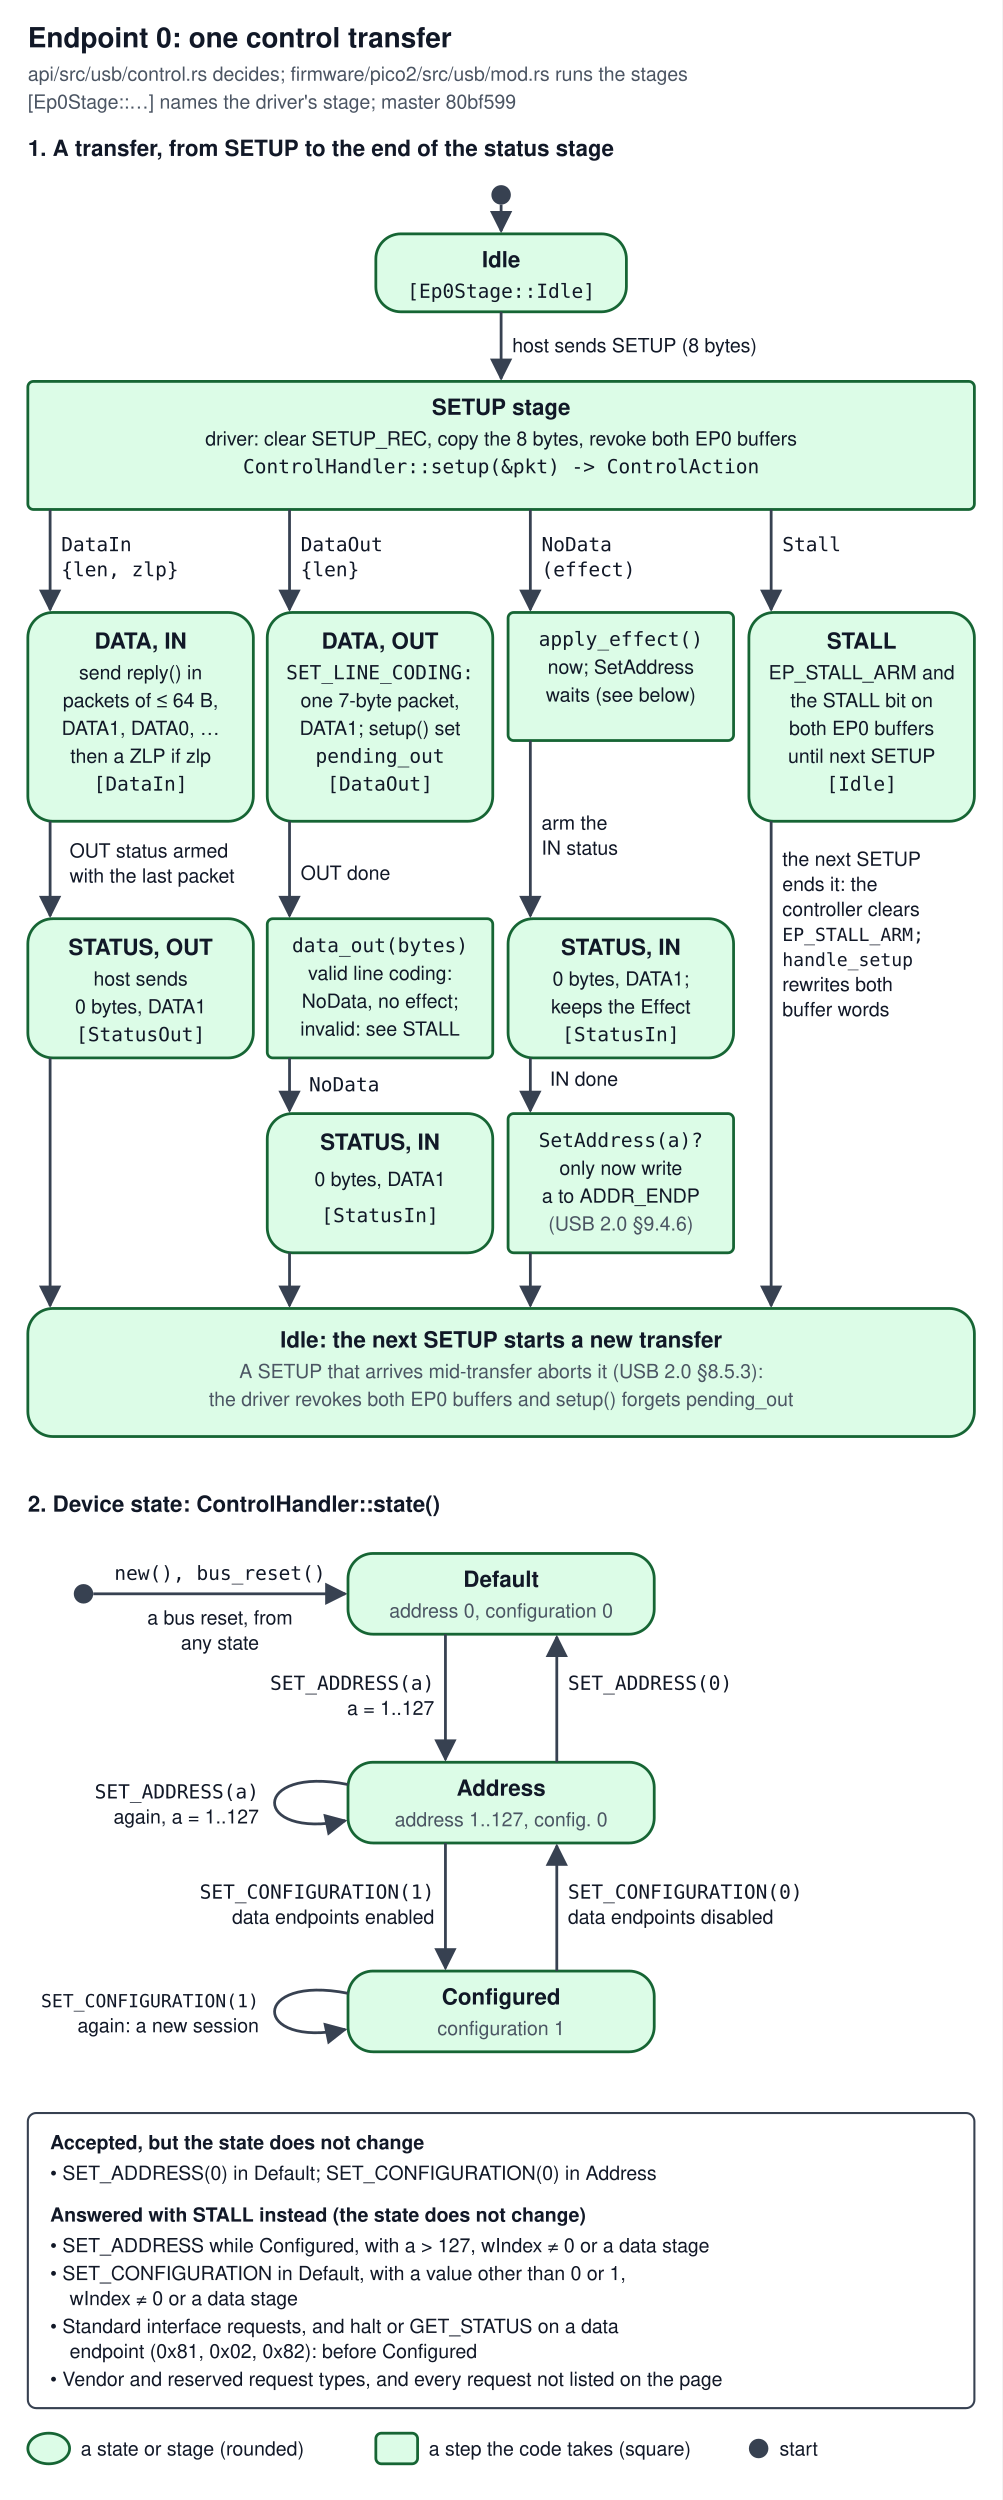
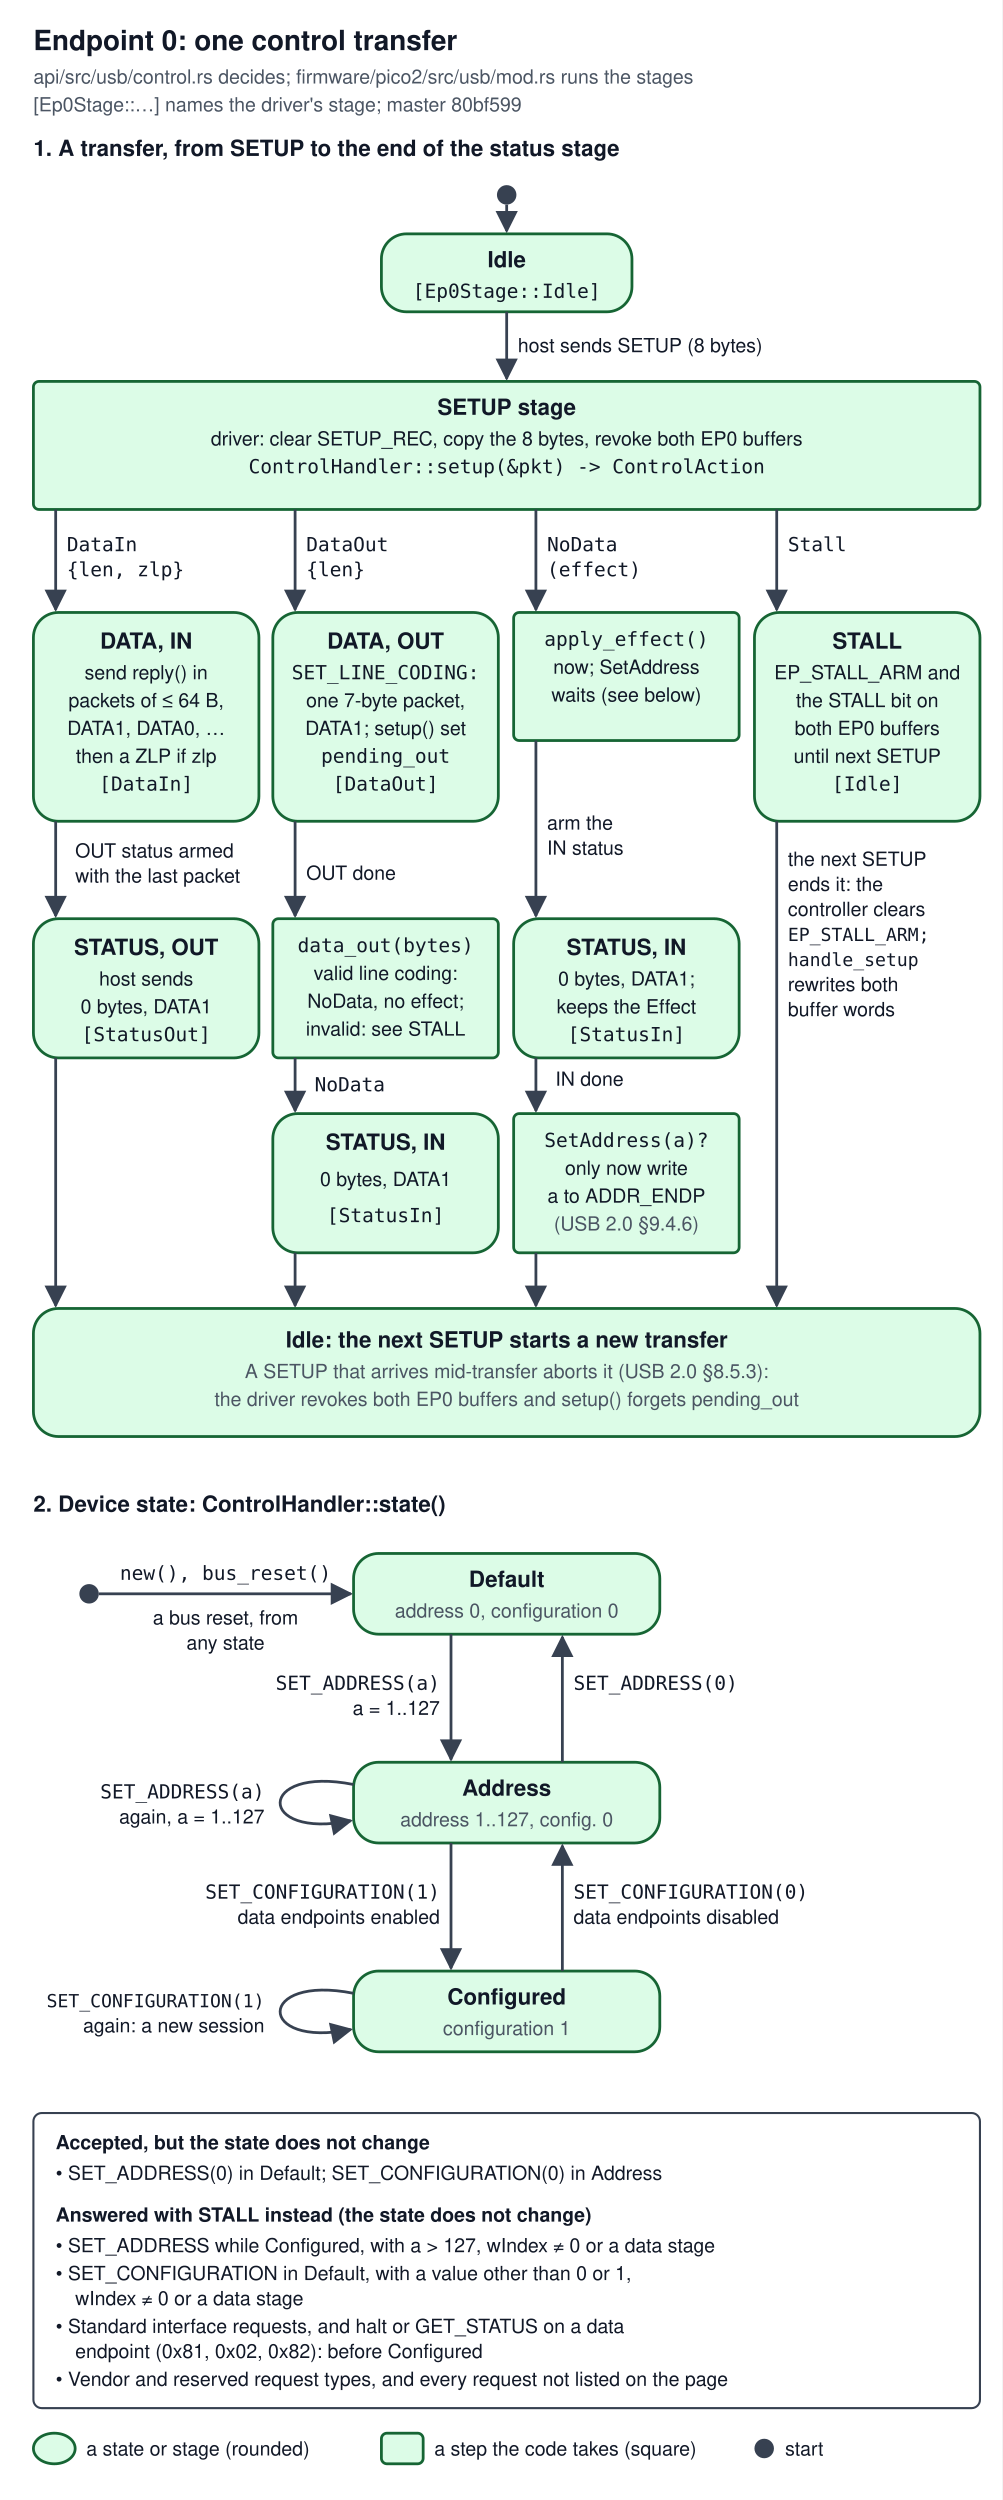
<svg xmlns="http://www.w3.org/2000/svg" viewBox="0 0 720 1796" width="720" height="1796" font-family="Helvetica, Arial, 'Liberation Sans', sans-serif" font-size="16" fill="#111827">
  <defs>
    <marker id="a03ct-arrow" viewBox="0 0 10 10" refX="9" refY="5" markerWidth="8" markerHeight="8" orient="auto-start-reverse">
      <path d="M0,0 L10,5 L0,10 z" fill="#374151" />
    </marker>
  </defs>
  <rect x="0" y="0" width="720" height="1796" fill="#ffffff" />
-   <text x="20" y="34" font-size="20" font-weight="bold">Endpoint 0: one control transfer</text>
-   <text x="20" y="58" font-size="14" fill="#4b5563">api/src/usb/control.rs decides; firmware/pico2/src/usb/mod.rs runs the stages</text>
-   <text x="20" y="78" font-size="14" fill="#4b5563">[Ep0Stage::…] names the driver's stage; master 80bf599</text>
-   <text x="20" y="112" font-weight="bold">1. A transfer, from SETUP to the end of the status stage</text>
-   <circle cx="360" cy="140" r="7" fill="#374151" />
-   <line x1="360" y1="147" x2="360" y2="166" stroke="#374151" stroke-width="2" marker-end="url(#a03ct-arrow)" />
-   <rect x="270" y="168" width="180" height="56" rx="18" fill="#dcfce7" stroke="#166534" stroke-width="2" />
-   <text x="360.0" y="192" text-anchor="middle" font-weight="bold">Idle</text>
-   <text x="360.0" y="214" text-anchor="middle" font-size="14" font-family="Menlo, Consolas, 'DejaVu Sans Mono', monospace">[Ep0Stage::Idle]</text>
-   <line x1="360" y1="224" x2="360" y2="272" stroke="#374151" stroke-width="2" marker-end="url(#a03ct-arrow)" />
-   <text x="368" y="253" font-size="14">host sends SETUP (8 bytes)</text>
-   <rect x="20" y="274" width="680" height="92" rx="4" fill="#dcfce7" stroke="#166534" stroke-width="2" />
-   <text x="360.0" y="298" text-anchor="middle" font-weight="bold">SETUP stage</text>
-   <text x="360.0" y="320" text-anchor="middle" font-size="14">driver: clear SETUP_REC, copy the 8 bytes, revoke both EP0 buffers</text>
-   <text x="360.0" y="340" text-anchor="middle" font-size="14" font-family="Menlo, Consolas, 'DejaVu Sans Mono', monospace">ControlHandler::setup(&amp;pkt) -&gt; ControlAction</text>
-   <line x1="36" y1="366" x2="36" y2="438" stroke="#374151" stroke-width="2" marker-end="url(#a03ct-arrow)" />
-   <text x="44" y="396" font-size="14" font-family="Menlo, Consolas, 'DejaVu Sans Mono', monospace">DataIn</text>
-   <text x="44" y="414" font-size="14" font-family="Menlo, Consolas, 'DejaVu Sans Mono', monospace">{len, zlp}</text>
-   <line x1="208" y1="366" x2="208" y2="438" stroke="#374151" stroke-width="2" marker-end="url(#a03ct-arrow)" />
-   <text x="216" y="396" font-size="14" font-family="Menlo, Consolas, 'DejaVu Sans Mono', monospace">DataOut</text>
-   <text x="216" y="414" font-size="14" font-family="Menlo, Consolas, 'DejaVu Sans Mono', monospace">{len}</text>
-   <line x1="381" y1="366" x2="381" y2="438" stroke="#374151" stroke-width="2" marker-end="url(#a03ct-arrow)" />
-   <text x="389" y="396" font-size="14" font-family="Menlo, Consolas, 'DejaVu Sans Mono', monospace">NoData</text>
-   <text x="389" y="414" font-size="14" font-family="Menlo, Consolas, 'DejaVu Sans Mono', monospace">(effect)</text>
-   <line x1="554" y1="366" x2="554" y2="438" stroke="#374151" stroke-width="2" marker-end="url(#a03ct-arrow)" />
-   <text x="562" y="396" font-size="14" font-family="Menlo, Consolas, 'DejaVu Sans Mono', monospace">Stall</text>
-   <rect x="20" y="440" width="162" height="150" rx="18" fill="#dcfce7" stroke="#166534" stroke-width="2" />
-   <text x="101.0" y="466" text-anchor="middle" font-weight="bold">DATA, IN</text>
-   <text x="101.0" y="488" text-anchor="middle" font-size="14">send reply() in</text>
-   <text x="101.0" y="508" text-anchor="middle" font-size="14">packets of ≤ 64 B,</text>
-   <text x="101.0" y="528" text-anchor="middle" font-size="14">DATA1, DATA0, …</text>
-   <text x="101.0" y="548" text-anchor="middle" font-size="14">then a ZLP if zlp</text>
-   <text x="101.0" y="568" text-anchor="middle" font-size="14" font-family="Menlo, Consolas, 'DejaVu Sans Mono', monospace">[DataIn]</text>
-   <line x1="36" y1="590" x2="36" y2="658" stroke="#374151" stroke-width="2" marker-end="url(#a03ct-arrow)" />
-   <text x="50" y="616" font-size="14">OUT status armed</text>
-   <text x="50" y="634" font-size="14">with the last packet</text>
-   <rect x="20" y="660" width="162" height="100" rx="18" fill="#dcfce7" stroke="#166534" stroke-width="2" />
-   <text x="101.0" y="686" text-anchor="middle" font-weight="bold">STATUS, OUT</text>
-   <text x="101.0" y="708" text-anchor="middle" font-size="14">host sends</text>
-   <text x="101.0" y="728" text-anchor="middle" font-size="14">0 bytes, DATA1</text>
-   <text x="101.0" y="748" text-anchor="middle" font-size="14" font-family="Menlo, Consolas, 'DejaVu Sans Mono', monospace">[StatusOut]</text>
-   <line x1="36" y1="760" x2="36" y2="938" stroke="#374151" stroke-width="2" marker-end="url(#a03ct-arrow)" />
-   <rect x="192" y="440" width="162" height="150" rx="18" fill="#dcfce7" stroke="#166534" stroke-width="2" />
-   <text x="273.0" y="466" text-anchor="middle" font-weight="bold">DATA, OUT</text>
-   <text x="273.0" y="488" text-anchor="middle" font-size="14" font-family="Menlo, Consolas, 'DejaVu Sans Mono', monospace">SET_LINE_CODING:</text>
-   <text x="273.0" y="508" text-anchor="middle" font-size="14">one 7-byte packet,</text>
-   <text x="273.0" y="528" text-anchor="middle" font-size="14">DATA1; setup() set</text>
-   <text x="273.0" y="548" text-anchor="middle" font-size="14" font-family="Menlo, Consolas, 'DejaVu Sans Mono', monospace">pending_out</text>
-   <text x="273.0" y="568" text-anchor="middle" font-size="14" font-family="Menlo, Consolas, 'DejaVu Sans Mono', monospace">[DataOut]</text>
-   <line x1="208" y1="590" x2="208" y2="658" stroke="#374151" stroke-width="2" marker-end="url(#a03ct-arrow)" />
-   <text x="216" y="632" font-size="14">OUT done</text>
-   <rect x="192" y="660" width="162" height="100" rx="4" fill="#dcfce7" stroke="#166534" stroke-width="2" />
-   <text x="273.0" y="684" text-anchor="middle" font-size="14" font-family="Menlo, Consolas, 'DejaVu Sans Mono', monospace">data_out(bytes)</text>
-   <text x="273.0" y="704" text-anchor="middle" font-size="14">valid line coding:</text>
-   <text x="273.0" y="724" text-anchor="middle" font-size="14">NoData, no effect;</text>
-   <text x="273.0" y="744" text-anchor="middle" font-size="14">invalid: see STALL</text>
-   <line x1="208" y1="760" x2="208" y2="798" stroke="#374151" stroke-width="2" marker-end="url(#a03ct-arrow)" />
-   <text x="222" y="784" font-size="14" font-family="Menlo, Consolas, 'DejaVu Sans Mono', monospace">NoData</text>
-   <rect x="192" y="800" width="162" height="100" rx="18" fill="#dcfce7" stroke="#166534" stroke-width="2" />
-   <text x="273.0" y="826" text-anchor="middle" font-weight="bold">STATUS, IN</text>
-   <text x="273.0" y="852" text-anchor="middle" font-size="14">0 bytes, DATA1</text>
-   <text x="273.0" y="878" text-anchor="middle" font-size="14" font-family="Menlo, Consolas, 'DejaVu Sans Mono', monospace">[StatusIn]</text>
-   <line x1="208" y1="900" x2="208" y2="938" stroke="#374151" stroke-width="2" marker-end="url(#a03ct-arrow)" />
-   <rect x="365" y="440" width="162" height="92" rx="4" fill="#dcfce7" stroke="#166534" stroke-width="2" />
-   <text x="446.0" y="464" text-anchor="middle" font-size="14" font-family="Menlo, Consolas, 'DejaVu Sans Mono', monospace">apply_effect()</text>
-   <text x="446.0" y="484" text-anchor="middle" font-size="14">now; SetAddress</text>
-   <text x="446.0" y="504" text-anchor="middle" font-size="14">waits (see below)</text>
-   <line x1="381" y1="532" x2="381" y2="658" stroke="#374151" stroke-width="2" marker-end="url(#a03ct-arrow)" />
-   <text x="389" y="596" font-size="14">arm the</text>
-   <text x="389" y="614" font-size="14">IN status</text>
-   <rect x="365" y="660" width="162" height="100" rx="18" fill="#dcfce7" stroke="#166534" stroke-width="2" />
-   <text x="446.0" y="686" text-anchor="middle" font-weight="bold">STATUS, IN</text>
-   <text x="446.0" y="708" text-anchor="middle" font-size="14">0 bytes, DATA1;</text>
-   <text x="446.0" y="728" text-anchor="middle" font-size="14">keeps the Effect</text>
-   <text x="446.0" y="748" text-anchor="middle" font-size="14" font-family="Menlo, Consolas, 'DejaVu Sans Mono', monospace">[StatusIn]</text>
-   <line x1="381" y1="760" x2="381" y2="798" stroke="#374151" stroke-width="2" marker-end="url(#a03ct-arrow)" />
-   <text x="395" y="780" font-size="14">IN done</text>
-   <rect x="365" y="800" width="162" height="100" rx="4" fill="#dcfce7" stroke="#166534" stroke-width="2" />
-   <text x="446.0" y="824" text-anchor="middle" font-size="14" font-family="Menlo, Consolas, 'DejaVu Sans Mono', monospace">SetAddress(a)?</text>
-   <text x="446.0" y="844" text-anchor="middle" font-size="14">only now write</text>
-   <text x="446.0" y="864" text-anchor="middle" font-size="14">a to ADDR_ENDP</text>
-   <text x="446.0" y="884" text-anchor="middle" font-size="14" fill="#4b5563">(USB 2.0 §9.4.6)</text>
-   <line x1="381" y1="900" x2="381" y2="938" stroke="#374151" stroke-width="2" marker-end="url(#a03ct-arrow)" />
-   <rect x="538" y="440" width="162" height="150" rx="18" fill="#dcfce7" stroke="#166534" stroke-width="2" />
-   <text x="619.0" y="466" text-anchor="middle" font-weight="bold">STALL</text>
-   <text x="619.0" y="488" text-anchor="middle" font-size="14">EP_STALL_ARM and</text>
-   <text x="619.0" y="508" text-anchor="middle" font-size="14">the STALL bit on</text>
-   <text x="619.0" y="528" text-anchor="middle" font-size="14">both EP0 buffers</text>
-   <text x="619.0" y="548" text-anchor="middle" font-size="14">until next SETUP</text>
-   <text x="619.0" y="568" text-anchor="middle" font-size="14" font-family="Menlo, Consolas, 'DejaVu Sans Mono', monospace">[Idle]</text>
-   <line x1="554" y1="590" x2="554" y2="938" stroke="#374151" stroke-width="2" marker-end="url(#a03ct-arrow)" />
-   <text x="562" y="622" font-size="14">the next SETUP</text>
-   <text x="562" y="640" font-size="14">ends it: the</text>
-   <text x="562" y="658" font-size="14">controller clears</text>
-   <text x="562" y="676" font-size="13" font-family="Menlo, Consolas, 'DejaVu Sans Mono', monospace">EP_STALL_ARM;</text>
-   <text x="562" y="694" font-size="13" font-family="Menlo, Consolas, 'DejaVu Sans Mono', monospace">handle_setup</text>
-   <text x="562" y="712" font-size="14">rewrites both</text>
-   <text x="562" y="730" font-size="14">buffer words</text>
-   <rect x="20" y="940" width="680" height="92" rx="18" fill="#dcfce7" stroke="#166534" stroke-width="2" />
-   <text x="360.0" y="968" text-anchor="middle" font-weight="bold">Idle: the next SETUP starts a new transfer</text>
-   <text x="360.0" y="990" text-anchor="middle" font-size="14" fill="#4b5563">A SETUP that arrives mid-transfer aborts it (USB 2.0 §8.5.3):</text>
-   <text x="360.0" y="1010" text-anchor="middle" font-size="14" fill="#4b5563">the driver revokes both EP0 buffers and setup() forgets pending_out</text>
-   <text x="20" y="1086" font-weight="bold">2. Device state: ControlHandler::state()</text>
-   <circle cx="60" cy="1145" r="7" fill="#374151" />
-   <line x1="67" y1="1145" x2="248" y2="1145" stroke="#374151" stroke-width="2" marker-end="url(#a03ct-arrow)" />
-   <text x="158" y="1135" text-anchor="middle" font-size="14" font-family="Menlo, Consolas, 'DejaVu Sans Mono', monospace">new(), bus_reset()</text>
-   <text x="158" y="1167" text-anchor="middle" font-size="14">a bus reset, from</text>
-   <text x="158" y="1185" text-anchor="middle" font-size="14">any state</text>
-   <rect x="250" y="1116" width="220" height="58" rx="18" fill="#dcfce7" stroke="#166534" stroke-width="2" />
-   <text x="360.0" y="1140" text-anchor="middle" font-weight="bold">Default</text>
-   <text x="360.0" y="1162" text-anchor="middle" font-size="14" fill="#4b5563">address 0, configuration 0</text>
-   <rect x="250" y="1266" width="220" height="58" rx="18" fill="#dcfce7" stroke="#166534" stroke-width="2" />
-   <text x="360.0" y="1290" text-anchor="middle" font-weight="bold">Address</text>
-   <text x="360.0" y="1312" text-anchor="middle" font-size="14" fill="#4b5563">address 1..127, config. 0</text>
-   <rect x="250" y="1416" width="220" height="58" rx="18" fill="#dcfce7" stroke="#166534" stroke-width="2" />
-   <text x="360.0" y="1440" text-anchor="middle" font-weight="bold">Configured</text>
-   <text x="360.0" y="1462" text-anchor="middle" font-size="14" fill="#4b5563">configuration 1</text>
-   <line x1="320" y1="1174" x2="320" y2="1264" stroke="#374151" stroke-width="2" marker-end="url(#a03ct-arrow)" />
-   <text x="312" y="1214" text-anchor="end" font-size="14" font-family="Menlo, Consolas, 'DejaVu Sans Mono', monospace">SET_ADDRESS(a)</text>
-   <text x="312" y="1232" text-anchor="end" font-size="14">a = 1..127</text>
-   <line x1="320" y1="1324" x2="320" y2="1414" stroke="#374151" stroke-width="2" marker-end="url(#a03ct-arrow)" />
-   <text x="312" y="1364" text-anchor="end" font-size="14" font-family="Menlo, Consolas, 'DejaVu Sans Mono', monospace">SET_CONFIGURATION(1)</text>
-   <text x="312" y="1382" text-anchor="end" font-size="14">data endpoints enabled</text>
-   <line x1="400" y1="1266" x2="400" y2="1176" stroke="#374151" stroke-width="2" marker-end="url(#a03ct-arrow)" />
-   <text x="408" y="1214" font-size="14" font-family="Menlo, Consolas, 'DejaVu Sans Mono', monospace">SET_ADDRESS(0)</text>
-   <line x1="400" y1="1416" x2="400" y2="1326" stroke="#374151" stroke-width="2" marker-end="url(#a03ct-arrow)" />
-   <text x="408" y="1364" font-size="14" font-family="Menlo, Consolas, 'DejaVu Sans Mono', monospace">SET_CONFIGURATION(0)</text>
-   <text x="408" y="1382" font-size="14">data endpoints disabled</text>
-   <path d="M 250 1282 C 180 1268, 180 1322, 248 1308" fill="none" stroke="#374151" stroke-width="2" marker-end="url(#a03ct-arrow)" />
-   <text x="186" y="1292" text-anchor="end" font-size="14" font-family="Menlo, Consolas, 'DejaVu Sans Mono', monospace">SET_ADDRESS(a)</text>
-   <text x="186" y="1310" text-anchor="end" font-size="14">again, a = 1..127</text>
-   <path d="M 250 1432 C 180 1418, 180 1472, 248 1458" fill="none" stroke="#374151" stroke-width="2" marker-end="url(#a03ct-arrow)" />
-   <text x="186" y="1442" text-anchor="end" font-size="13" font-family="Menlo, Consolas, 'DejaVu Sans Mono', monospace">SET_CONFIGURATION(1)</text>
-   <text x="186" y="1460" text-anchor="end" font-size="14">again: a new session</text>
-   <rect x="20" y="1518" width="680" height="212" rx="6" fill="#ffffff" stroke="#374151" stroke-width="1.5" />
-   <text x="36" y="1544" font-size="14" font-weight="bold">Accepted, but the state does not change</text>
-   <text x="36" y="1566" font-size="14">• SET_ADDRESS(0) in Default; SET_CONFIGURATION(0) in Address</text>
-   <text x="36" y="1596" font-size="14" font-weight="bold">Answered with STALL instead (the state does not change)</text>
-   <text x="36" y="1618" font-size="14">• SET_ADDRESS while Configured, with a &gt; 127, wIndex ≠ 0 or a data stage</text>
-   <text x="36" y="1638" font-size="14">• SET_CONFIGURATION in Default, with a value other than 0 or 1,</text>
-   <text x="50" y="1656" font-size="14">wIndex ≠ 0 or a data stage</text>
-   <text x="36" y="1676" font-size="14">• Standard interface requests, and halt or GET_STATUS on a data</text>
-   <text x="50" y="1694" font-size="14">endpoint (0x81, 0x02, 0x82): before Configured</text>
-   <text x="36" y="1714" font-size="14">• Vendor and reserved request types, and every request not listed on the page</text>
-   <rect x="20" y="1748" width="30" height="22" rx="18" fill="#dcfce7" stroke="#166534" stroke-width="2" />
-   <text x="58" y="1764" font-size="14">a state or stage (rounded)</text>
-   <rect x="270" y="1748" width="30" height="22" rx="4" fill="#dcfce7" stroke="#166534" stroke-width="2" />
-   <text x="308" y="1764" font-size="14">a step the code takes (square)</text>
-   <circle cx="545" cy="1759" r="7" fill="#374151" />
-   <text x="560" y="1764" font-size="14">start</text>
+   <text x="24" y="36" font-size="20" font-weight="bold">Endpoint 0: one control transfer</text>
+   <text x="24" y="60" font-size="14" fill="#4b5563">api/src/usb/control.rs decides; firmware/pico2/src/usb/mod.rs runs the stages</text>
+   <text x="24" y="80" font-size="14" fill="#4b5563">[Ep0Stage::…] names the driver's stage; master 80bf599</text>
+   <g transform="translate(4,0)">
+     <text x="20" y="112" font-weight="bold">1. A transfer, from SETUP to the end of the status stage</text>
+     <circle cx="360" cy="140" r="7" fill="#374151" />
+     <line x1="360" y1="147" x2="360" y2="166" stroke="#374151" stroke-width="2" marker-end="url(#a03ct-arrow)" />
+     <rect x="270" y="168" width="180" height="56" rx="18" fill="#dcfce7" stroke="#166534" stroke-width="2" />
+     <text x="360.0" y="192" text-anchor="middle" font-weight="bold">Idle</text>
+     <text x="360.0" y="214" text-anchor="middle" font-size="14" font-family="Menlo, Consolas, 'DejaVu Sans Mono', monospace">[Ep0Stage::Idle]</text>
+     <line x1="360" y1="224" x2="360" y2="272" stroke="#374151" stroke-width="2" marker-end="url(#a03ct-arrow)" />
+     <text x="368" y="253" font-size="14">host sends SETUP (8 bytes)</text>
+     <rect x="20" y="274" width="680" height="92" rx="4" fill="#dcfce7" stroke="#166534" stroke-width="2" />
+     <text x="360.0" y="298" text-anchor="middle" font-weight="bold">SETUP stage</text>
+     <text x="360.0" y="320" text-anchor="middle" font-size="14">driver: clear SETUP_REC, copy the 8 bytes, revoke both EP0 buffers</text>
+     <text x="360.0" y="340" text-anchor="middle" font-size="14" font-family="Menlo, Consolas, 'DejaVu Sans Mono', monospace">ControlHandler::setup(&amp;pkt) -&gt; ControlAction</text>
+     <line x1="36" y1="366" x2="36" y2="438" stroke="#374151" stroke-width="2" marker-end="url(#a03ct-arrow)" />
+     <text x="44" y="396" font-size="14" font-family="Menlo, Consolas, 'DejaVu Sans Mono', monospace">DataIn</text>
+     <text x="44" y="414" font-size="14" font-family="Menlo, Consolas, 'DejaVu Sans Mono', monospace">{len, zlp}</text>
+     <line x1="208" y1="366" x2="208" y2="438" stroke="#374151" stroke-width="2" marker-end="url(#a03ct-arrow)" />
+     <text x="216" y="396" font-size="14" font-family="Menlo, Consolas, 'DejaVu Sans Mono', monospace">DataOut</text>
+     <text x="216" y="414" font-size="14" font-family="Menlo, Consolas, 'DejaVu Sans Mono', monospace">{len}</text>
+     <line x1="381" y1="366" x2="381" y2="438" stroke="#374151" stroke-width="2" marker-end="url(#a03ct-arrow)" />
+     <text x="389" y="396" font-size="14" font-family="Menlo, Consolas, 'DejaVu Sans Mono', monospace">NoData</text>
+     <text x="389" y="414" font-size="14" font-family="Menlo, Consolas, 'DejaVu Sans Mono', monospace">(effect)</text>
+     <line x1="554" y1="366" x2="554" y2="438" stroke="#374151" stroke-width="2" marker-end="url(#a03ct-arrow)" />
+     <text x="562" y="396" font-size="14" font-family="Menlo, Consolas, 'DejaVu Sans Mono', monospace">Stall</text>
+     <rect x="20" y="440" width="162" height="150" rx="18" fill="#dcfce7" stroke="#166534" stroke-width="2" />
+     <text x="101.0" y="466" text-anchor="middle" font-weight="bold">DATA, IN</text>
+     <text x="101.0" y="488" text-anchor="middle" font-size="14">send reply() in</text>
+     <text x="101.0" y="508" text-anchor="middle" font-size="14">packets of ≤ 64 B,</text>
+     <text x="101.0" y="528" text-anchor="middle" font-size="14">DATA1, DATA0, …</text>
+     <text x="101.0" y="548" text-anchor="middle" font-size="14">then a ZLP if zlp</text>
+     <text x="101.0" y="568" text-anchor="middle" font-size="14" font-family="Menlo, Consolas, 'DejaVu Sans Mono', monospace">[DataIn]</text>
+     <line x1="36" y1="590" x2="36" y2="658" stroke="#374151" stroke-width="2" marker-end="url(#a03ct-arrow)" />
+     <text x="50" y="616" font-size="14">OUT status armed</text>
+     <text x="50" y="634" font-size="14">with the last packet</text>
+     <rect x="20" y="660" width="162" height="100" rx="18" fill="#dcfce7" stroke="#166534" stroke-width="2" />
+     <text x="101.0" y="686" text-anchor="middle" font-weight="bold">STATUS, OUT</text>
+     <text x="101.0" y="708" text-anchor="middle" font-size="14">host sends</text>
+     <text x="101.0" y="728" text-anchor="middle" font-size="14">0 bytes, DATA1</text>
+     <text x="101.0" y="748" text-anchor="middle" font-size="14" font-family="Menlo, Consolas, 'DejaVu Sans Mono', monospace">[StatusOut]</text>
+     <line x1="36" y1="760" x2="36" y2="938" stroke="#374151" stroke-width="2" marker-end="url(#a03ct-arrow)" />
+     <rect x="192" y="440" width="162" height="150" rx="18" fill="#dcfce7" stroke="#166534" stroke-width="2" />
+     <text x="273.0" y="466" text-anchor="middle" font-weight="bold">DATA, OUT</text>
+     <text x="273.0" y="488" text-anchor="middle" font-size="14" font-family="Menlo, Consolas, 'DejaVu Sans Mono', monospace">SET_LINE_CODING:</text>
+     <text x="273.0" y="508" text-anchor="middle" font-size="14">one 7-byte packet,</text>
+     <text x="273.0" y="528" text-anchor="middle" font-size="14">DATA1; setup() set</text>
+     <text x="273.0" y="548" text-anchor="middle" font-size="14" font-family="Menlo, Consolas, 'DejaVu Sans Mono', monospace">pending_out</text>
+     <text x="273.0" y="568" text-anchor="middle" font-size="14" font-family="Menlo, Consolas, 'DejaVu Sans Mono', monospace">[DataOut]</text>
+     <line x1="208" y1="590" x2="208" y2="658" stroke="#374151" stroke-width="2" marker-end="url(#a03ct-arrow)" />
+     <text x="216" y="632" font-size="14">OUT done</text>
+     <rect x="192" y="660" width="162" height="100" rx="4" fill="#dcfce7" stroke="#166534" stroke-width="2" />
+     <text x="273.0" y="684" text-anchor="middle" font-size="14" font-family="Menlo, Consolas, 'DejaVu Sans Mono', monospace">data_out(bytes)</text>
+     <text x="273.0" y="704" text-anchor="middle" font-size="14">valid line coding:</text>
+     <text x="273.0" y="724" text-anchor="middle" font-size="14">NoData, no effect;</text>
+     <text x="273.0" y="744" text-anchor="middle" font-size="14">invalid: see STALL</text>
+     <line x1="208" y1="760" x2="208" y2="798" stroke="#374151" stroke-width="2" marker-end="url(#a03ct-arrow)" />
+     <text x="222" y="784" font-size="14" font-family="Menlo, Consolas, 'DejaVu Sans Mono', monospace">NoData</text>
+     <rect x="192" y="800" width="162" height="100" rx="18" fill="#dcfce7" stroke="#166534" stroke-width="2" />
+     <text x="273.0" y="826" text-anchor="middle" font-weight="bold">STATUS, IN</text>
+     <text x="273.0" y="852" text-anchor="middle" font-size="14">0 bytes, DATA1</text>
+     <text x="273.0" y="878" text-anchor="middle" font-size="14" font-family="Menlo, Consolas, 'DejaVu Sans Mono', monospace">[StatusIn]</text>
+     <line x1="208" y1="900" x2="208" y2="938" stroke="#374151" stroke-width="2" marker-end="url(#a03ct-arrow)" />
+     <rect x="365" y="440" width="162" height="92" rx="4" fill="#dcfce7" stroke="#166534" stroke-width="2" />
+     <text x="446.0" y="464" text-anchor="middle" font-size="14" font-family="Menlo, Consolas, 'DejaVu Sans Mono', monospace">apply_effect()</text>
+     <text x="446.0" y="484" text-anchor="middle" font-size="14">now; SetAddress</text>
+     <text x="446.0" y="504" text-anchor="middle" font-size="14">waits (see below)</text>
+     <line x1="381" y1="532" x2="381" y2="658" stroke="#374151" stroke-width="2" marker-end="url(#a03ct-arrow)" />
+     <text x="389" y="596" font-size="14">arm the</text>
+     <text x="389" y="614" font-size="14">IN status</text>
+     <rect x="365" y="660" width="162" height="100" rx="18" fill="#dcfce7" stroke="#166534" stroke-width="2" />
+     <text x="446.0" y="686" text-anchor="middle" font-weight="bold">STATUS, IN</text>
+     <text x="446.0" y="708" text-anchor="middle" font-size="14">0 bytes, DATA1;</text>
+     <text x="446.0" y="728" text-anchor="middle" font-size="14">keeps the Effect</text>
+     <text x="446.0" y="748" text-anchor="middle" font-size="14" font-family="Menlo, Consolas, 'DejaVu Sans Mono', monospace">[StatusIn]</text>
+     <line x1="381" y1="760" x2="381" y2="798" stroke="#374151" stroke-width="2" marker-end="url(#a03ct-arrow)" />
+     <text x="395" y="780" font-size="14">IN done</text>
+     <rect x="365" y="800" width="162" height="100" rx="4" fill="#dcfce7" stroke="#166534" stroke-width="2" />
+     <text x="446.0" y="824" text-anchor="middle" font-size="14" font-family="Menlo, Consolas, 'DejaVu Sans Mono', monospace">SetAddress(a)?</text>
+     <text x="446.0" y="844" text-anchor="middle" font-size="14">only now write</text>
+     <text x="446.0" y="864" text-anchor="middle" font-size="14">a to ADDR_ENDP</text>
+     <text x="446.0" y="884" text-anchor="middle" font-size="14" fill="#4b5563">(USB 2.0 §9.4.6)</text>
+     <line x1="381" y1="900" x2="381" y2="938" stroke="#374151" stroke-width="2" marker-end="url(#a03ct-arrow)" />
+     <rect x="538" y="440" width="162" height="150" rx="18" fill="#dcfce7" stroke="#166534" stroke-width="2" />
+     <text x="619.0" y="466" text-anchor="middle" font-weight="bold">STALL</text>
+     <text x="619.0" y="488" text-anchor="middle" font-size="14">EP_STALL_ARM and</text>
+     <text x="619.0" y="508" text-anchor="middle" font-size="14">the STALL bit on</text>
+     <text x="619.0" y="528" text-anchor="middle" font-size="14">both EP0 buffers</text>
+     <text x="619.0" y="548" text-anchor="middle" font-size="14">until next SETUP</text>
+     <text x="619.0" y="568" text-anchor="middle" font-size="14" font-family="Menlo, Consolas, 'DejaVu Sans Mono', monospace">[Idle]</text>
+     <line x1="554" y1="590" x2="554" y2="938" stroke="#374151" stroke-width="2" marker-end="url(#a03ct-arrow)" />
+     <text x="562" y="622" font-size="14">the next SETUP</text>
+     <text x="562" y="640" font-size="14">ends it: the</text>
+     <text x="562" y="658" font-size="14">controller clears</text>
+     <text x="562" y="676" font-size="13" font-family="Menlo, Consolas, 'DejaVu Sans Mono', monospace">EP_STALL_ARM;</text>
+     <text x="562" y="694" font-size="13" font-family="Menlo, Consolas, 'DejaVu Sans Mono', monospace">handle_setup</text>
+     <text x="562" y="712" font-size="14">rewrites both</text>
+     <text x="562" y="730" font-size="14">buffer words</text>
+     <rect x="20" y="940" width="680" height="92" rx="18" fill="#dcfce7" stroke="#166534" stroke-width="2" />
+     <text x="360.0" y="968" text-anchor="middle" font-weight="bold">Idle: the next SETUP starts a new transfer</text>
+     <text x="360.0" y="990" text-anchor="middle" font-size="14" fill="#4b5563">A SETUP that arrives mid-transfer aborts it (USB 2.0 §8.5.3):</text>
+     <text x="360.0" y="1010" text-anchor="middle" font-size="14" fill="#4b5563">the driver revokes both EP0 buffers and setup() forgets pending_out</text>
+     <text x="20" y="1086" font-weight="bold">2. Device state: ControlHandler::state()</text>
+     <circle cx="60" cy="1145" r="7" fill="#374151" />
+     <line x1="67" y1="1145" x2="248" y2="1145" stroke="#374151" stroke-width="2" marker-end="url(#a03ct-arrow)" />
+     <text x="158" y="1135" text-anchor="middle" font-size="14" font-family="Menlo, Consolas, 'DejaVu Sans Mono', monospace">new(), bus_reset()</text>
+     <text x="158" y="1167" text-anchor="middle" font-size="14">a bus reset, from</text>
+     <text x="158" y="1185" text-anchor="middle" font-size="14">any state</text>
+     <rect x="250" y="1116" width="220" height="58" rx="18" fill="#dcfce7" stroke="#166534" stroke-width="2" />
+     <text x="360.0" y="1140" text-anchor="middle" font-weight="bold">Default</text>
+     <text x="360.0" y="1162" text-anchor="middle" font-size="14" fill="#4b5563">address 0, configuration 0</text>
+     <rect x="250" y="1266" width="220" height="58" rx="18" fill="#dcfce7" stroke="#166534" stroke-width="2" />
+     <text x="360.0" y="1290" text-anchor="middle" font-weight="bold">Address</text>
+     <text x="360.0" y="1312" text-anchor="middle" font-size="14" fill="#4b5563">address 1..127, config. 0</text>
+     <rect x="250" y="1416" width="220" height="58" rx="18" fill="#dcfce7" stroke="#166534" stroke-width="2" />
+     <text x="360.0" y="1440" text-anchor="middle" font-weight="bold">Configured</text>
+     <text x="360.0" y="1462" text-anchor="middle" font-size="14" fill="#4b5563">configuration 1</text>
+     <line x1="320" y1="1174" x2="320" y2="1264" stroke="#374151" stroke-width="2" marker-end="url(#a03ct-arrow)" />
+     <text x="312" y="1214" text-anchor="end" font-size="14" font-family="Menlo, Consolas, 'DejaVu Sans Mono', monospace">SET_ADDRESS(a)</text>
+     <text x="312" y="1232" text-anchor="end" font-size="14">a = 1..127</text>
+     <line x1="320" y1="1324" x2="320" y2="1414" stroke="#374151" stroke-width="2" marker-end="url(#a03ct-arrow)" />
+     <text x="312" y="1364" text-anchor="end" font-size="14" font-family="Menlo, Consolas, 'DejaVu Sans Mono', monospace">SET_CONFIGURATION(1)</text>
+     <text x="312" y="1382" text-anchor="end" font-size="14">data endpoints enabled</text>
+     <line x1="400" y1="1266" x2="400" y2="1176" stroke="#374151" stroke-width="2" marker-end="url(#a03ct-arrow)" />
+     <text x="408" y="1214" font-size="14" font-family="Menlo, Consolas, 'DejaVu Sans Mono', monospace">SET_ADDRESS(0)</text>
+     <line x1="400" y1="1416" x2="400" y2="1326" stroke="#374151" stroke-width="2" marker-end="url(#a03ct-arrow)" />
+     <text x="408" y="1364" font-size="14" font-family="Menlo, Consolas, 'DejaVu Sans Mono', monospace">SET_CONFIGURATION(0)</text>
+     <text x="408" y="1382" font-size="14">data endpoints disabled</text>
+     <path d="M 250 1282 C 180 1268, 180 1322, 248 1308" fill="none" stroke="#374151" stroke-width="2" marker-end="url(#a03ct-arrow)" />
+     <text x="186" y="1292" text-anchor="end" font-size="14" font-family="Menlo, Consolas, 'DejaVu Sans Mono', monospace">SET_ADDRESS(a)</text>
+     <text x="186" y="1310" text-anchor="end" font-size="14">again, a = 1..127</text>
+     <path d="M 250 1432 C 180 1418, 180 1472, 248 1458" fill="none" stroke="#374151" stroke-width="2" marker-end="url(#a03ct-arrow)" />
+     <text x="186" y="1442" text-anchor="end" font-size="13" font-family="Menlo, Consolas, 'DejaVu Sans Mono', monospace">SET_CONFIGURATION(1)</text>
+     <text x="186" y="1460" text-anchor="end" font-size="14">again: a new session</text>
+     <rect x="20" y="1518" width="680" height="212" rx="6" fill="#ffffff" stroke="#374151" stroke-width="1.5" />
+     <text x="36" y="1544" font-size="14" font-weight="bold">Accepted, but the state does not change</text>
+     <text x="36" y="1566" font-size="14">• SET_ADDRESS(0) in Default; SET_CONFIGURATION(0) in Address</text>
+     <text x="36" y="1596" font-size="14" font-weight="bold">Answered with STALL instead (the state does not change)</text>
+     <text x="36" y="1618" font-size="14">• SET_ADDRESS while Configured, with a &gt; 127, wIndex ≠ 0 or a data stage</text>
+     <text x="36" y="1638" font-size="14">• SET_CONFIGURATION in Default, with a value other than 0 or 1,</text>
+     <text x="50" y="1656" font-size="14">wIndex ≠ 0 or a data stage</text>
+     <text x="36" y="1676" font-size="14">• Standard interface requests, and halt or GET_STATUS on a data</text>
+     <text x="50" y="1694" font-size="14">endpoint (0x81, 0x02, 0x82): before Configured</text>
+     <text x="36" y="1714" font-size="14">• Vendor and reserved request types, and every request not listed on the page</text>
+     <rect x="20" y="1748" width="30" height="22" rx="18" fill="#dcfce7" stroke="#166534" stroke-width="2" />
+     <text x="58" y="1764" font-size="14">a state or stage (rounded)</text>
+     <rect x="270" y="1748" width="30" height="22" rx="4" fill="#dcfce7" stroke="#166534" stroke-width="2" />
+     <text x="308" y="1764" font-size="14">a step the code takes (square)</text>
+     <circle cx="545" cy="1759" r="7" fill="#374151" />
+     <text x="560" y="1764" font-size="14">start</text>
+   </g>
</svg>
